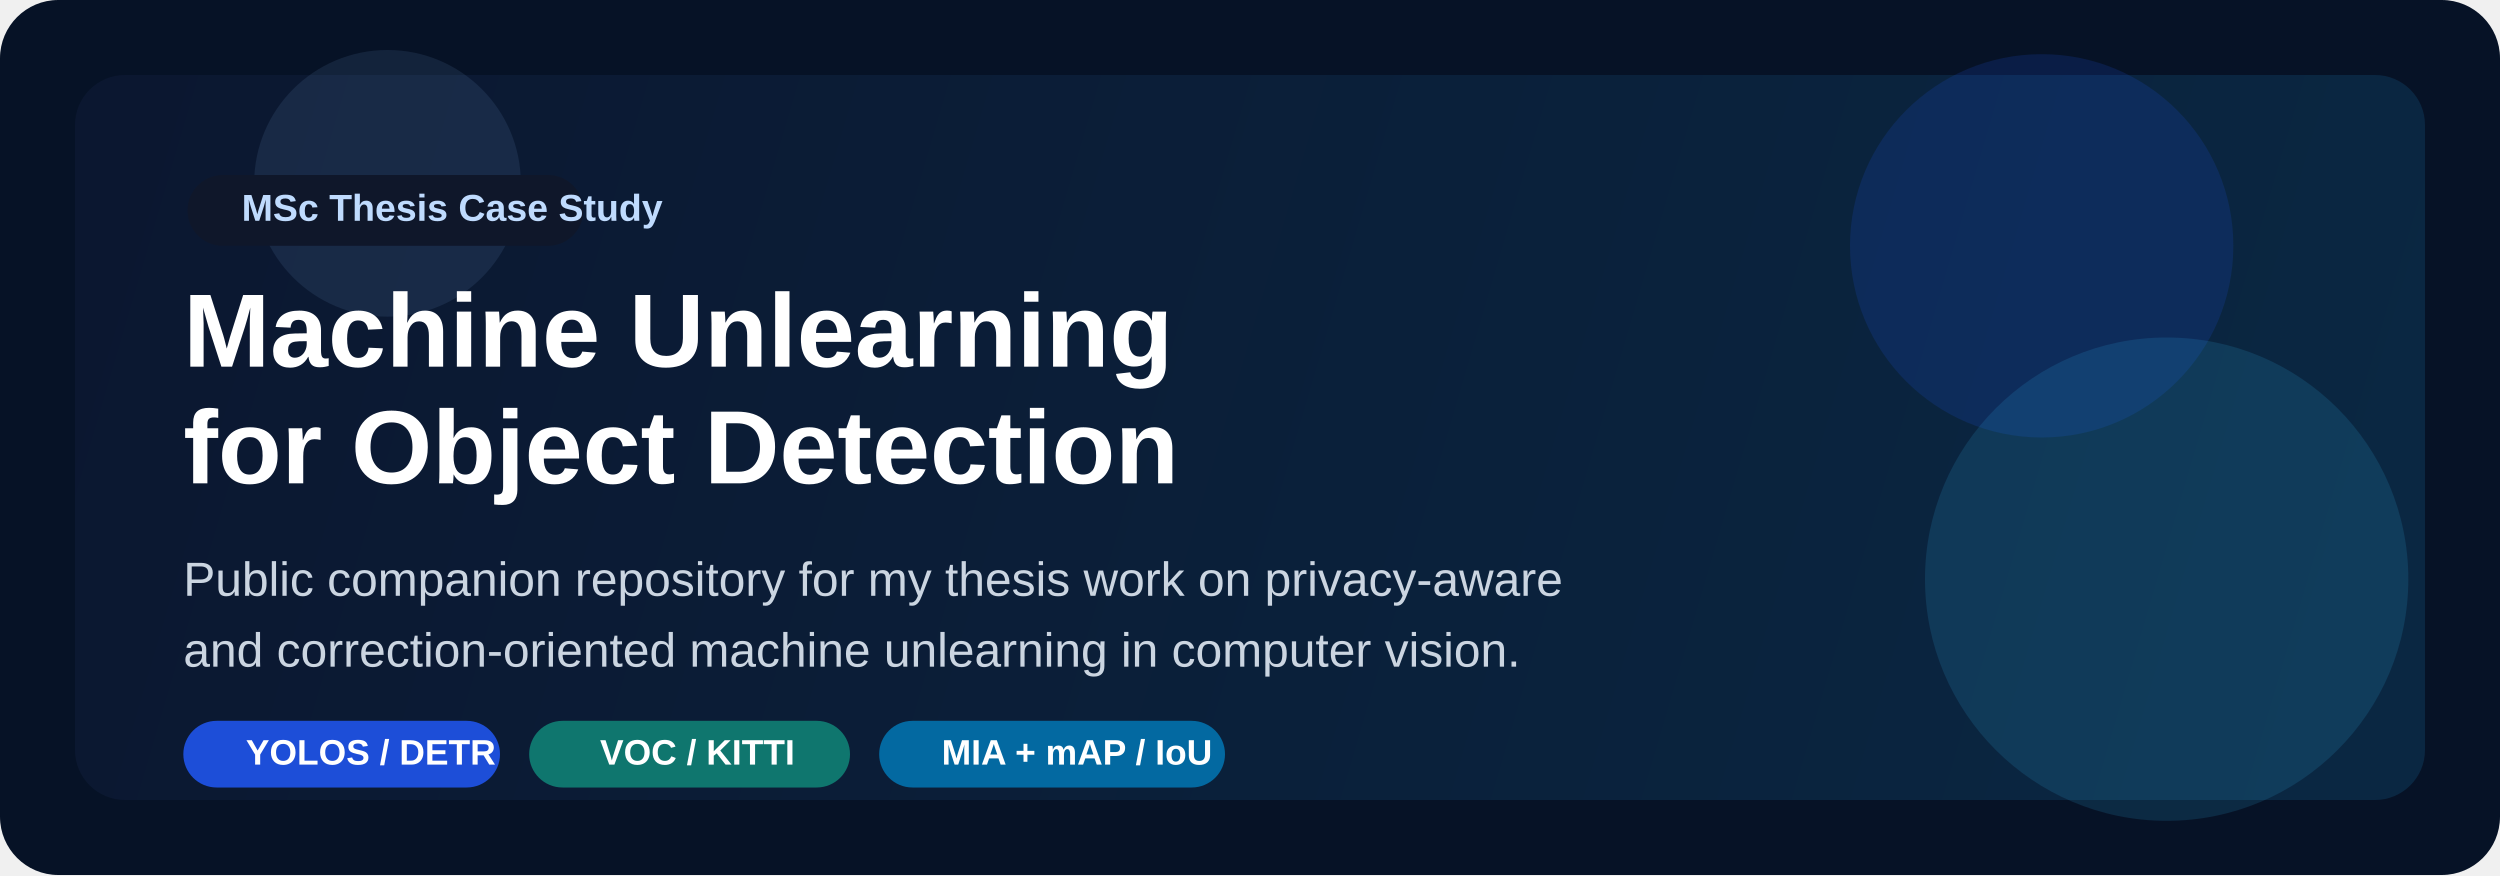
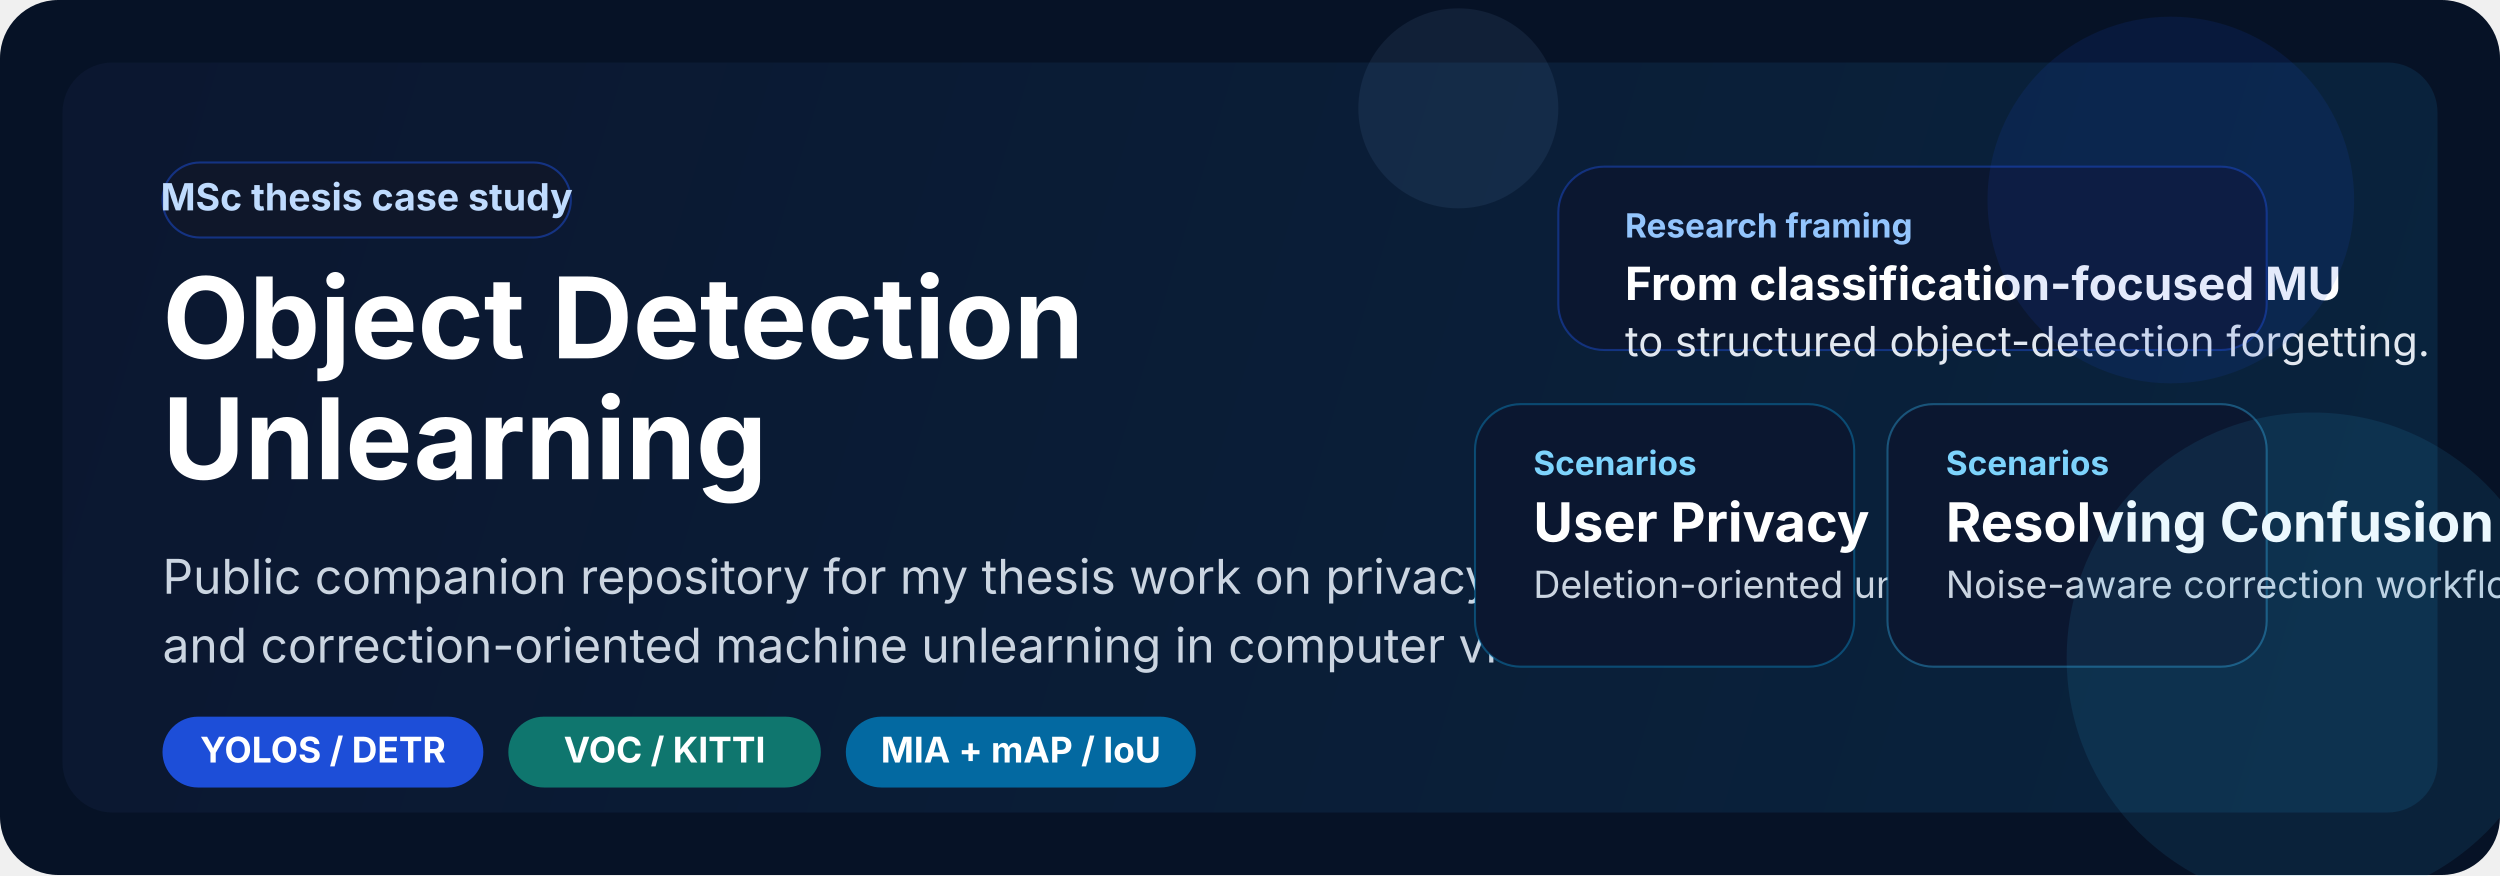
<svg xmlns="http://www.w3.org/2000/svg" width="1200" height="420" viewBox="0 0 1200 420" fill="none">
  <rect width="1200" height="420" rx="28" fill="#061226" />
-   <rect x="36" y="36" width="1128" height="348" rx="24" fill="url(#bg)" />
-   <circle cx="980" cy="118" r="92" fill="#1D4ED8" fill-opacity="0.18" />
-   <circle cx="1040" cy="278" r="116" fill="#38BDF8" fill-opacity="0.14" />
-   <circle cx="186" cy="88" r="64" fill="#93C5FD" fill-opacity="0.10" />
-   <rect x="90" y="84" width="190" height="34" rx="17" fill="#0F172A" />
-   <text x="116" y="106" fill="#BFDBFE" font-family="Arial, Helvetica, sans-serif" font-size="18" font-weight="700">MSc Thesis Case Study</text>
-   <text x="88" y="176" fill="white" font-family="Arial, Helvetica, sans-serif" font-size="50" font-weight="700">Machine Unlearning</text>
-   <text x="88" y="232" fill="white" font-family="Arial, Helvetica, sans-serif" font-size="50" font-weight="700">for Object Detection</text>
-   <text x="88" y="286" fill="#CBD5E1" font-family="Arial, Helvetica, sans-serif" font-size="23">
-     Public companion repository for my thesis work on privacy-aware
-   </text>
-   <text x="88" y="320" fill="#CBD5E1" font-family="Arial, Helvetica, sans-serif" font-size="23">
-     and correction-oriented machine unlearning in computer vision.
-   </text>
-   <rect x="88" y="346" width="152" height="32" rx="16" fill="#1D4ED8" />
-   <text x="118" y="367" fill="white" font-family="Arial, Helvetica, sans-serif" font-size="17" font-weight="700">YOLOS / DETR</text>
-   <rect x="254" y="346" width="154" height="32" rx="16" fill="#0F766E" />
-   <text x="288" y="367" fill="white" font-family="Arial, Helvetica, sans-serif" font-size="17" font-weight="700">VOC / KITTI</text>
-   <rect x="422" y="346" width="166" height="32" rx="16" fill="#0369A1" />
-   <text x="452" y="367" fill="white" font-family="Arial, Helvetica, sans-serif" font-size="17" font-weight="700">MIA + mAP / IoU</text>
+   <rect x="30" y="30" width="1140" height="360" rx="24" fill="url(#panel)" />
+   <rect x="78" y="78" width="196" height="36" rx="18" fill="#0F172A" stroke="#1D4ED8" stroke-opacity="0.5" />
+   <text x="176" y="101" fill="#BFDBFE" font-family="Inter, Arial, Helvetica, sans-serif" font-size="18" font-weight="700" text-anchor="middle">MSc thesis case study</text>
+   <text x="78" y="172" fill="white" font-family="Inter, Arial, Helvetica, sans-serif" font-size="54" font-weight="700">Object Detection</text>
+   <text x="78" y="230" fill="white" font-family="Inter, Arial, Helvetica, sans-serif" font-size="54" font-weight="700">Unlearning</text>
+   <text x="78" y="285" fill="#CBD5E1" font-family="Inter, Arial, Helvetica, sans-serif" font-size="23">Public companion repository for my thesis work on privacy-aware</text>
+   <text x="78" y="318" fill="#CBD5E1" font-family="Inter, Arial, Helvetica, sans-serif" font-size="23">and correction-oriented machine unlearning in computer vision.</text>
+   <rect x="78" y="344" width="154" height="34" rx="17" fill="#1D4ED8" />
+   <text x="155" y="366" fill="white" font-family="Inter, Arial, Helvetica, sans-serif" font-size="17" font-weight="700" text-anchor="middle">YOLOS / DETR</text>
+   <rect x="244" y="344" width="150" height="34" rx="17" fill="#0F766E" />
+   <text x="319" y="366" fill="white" font-family="Inter, Arial, Helvetica, sans-serif" font-size="17" font-weight="700" text-anchor="middle">VOC / KITTI</text>
+   <rect x="406" y="344" width="168" height="34" rx="17" fill="#0369A1" />
+   <text x="490" y="366" fill="white" font-family="Inter, Arial, Helvetica, sans-serif" font-size="17" font-weight="700" text-anchor="middle">MIA + mAP / IoU</text>
+   <rect x="748" y="80" width="340" height="88" rx="22" fill="#0B1730" stroke="#1D4ED8" stroke-opacity="0.45" />
+   <text x="780" y="114" fill="#93C5FD" font-family="Inter, Arial, Helvetica, sans-serif" font-size="16" font-weight="700">Research framing</text>
+   <text x="780" y="144" fill="white" font-family="Inter, Arial, Helvetica, sans-serif" font-size="22" font-weight="700">From classification-focused MU</text>
+   <text x="780" y="171" fill="#E2E8F0" font-family="Inter, Arial, Helvetica, sans-serif" font-size="20">to structured object-detection forgetting.</text>
+   <rect x="708" y="194" width="182" height="126" rx="22" fill="#0B1730" stroke="#0EA5E9" stroke-opacity="0.35" />
+   <text x="736" y="228" fill="#7DD3FC" font-family="Inter, Arial, Helvetica, sans-serif" font-size="16" font-weight="700">Scenarios</text>
+   <text x="736" y="260" fill="white" font-family="Inter, Arial, Helvetica, sans-serif" font-size="26" font-weight="700">User Privacy</text>
+   <text x="736" y="287" fill="#CBD5E1" font-family="Inter, Arial, Helvetica, sans-serif" font-size="18">Deletion-oriented unlearning</text>
+   <rect x="906" y="194" width="182" height="126" rx="22" fill="#0B1730" stroke="#38BDF8" stroke-opacity="0.35" />
+   <text x="934" y="228" fill="#7DD3FC" font-family="Inter, Arial, Helvetica, sans-serif" font-size="16" font-weight="700">Scenarios</text>
+   <text x="934" y="260" fill="white" font-family="Inter, Arial, Helvetica, sans-serif" font-size="26" font-weight="700">Resolving Confusion</text>
+   <text x="934" y="287" fill="#CBD5E1" font-family="Inter, Arial, Helvetica, sans-serif" font-size="18">Noise-aware correction workflow</text>
+   <circle cx="1042" cy="96" r="88" fill="#1D4ED8" fill-opacity="0.12" />
+   <circle cx="1110" cy="316" r="118" fill="#38BDF8" fill-opacity="0.10" />
+   <circle cx="700" cy="52" r="48" fill="#93C5FD" fill-opacity="0.08" />
  <defs>
-     <linearGradient id="bg" x1="54" y1="54" x2="1118" y2="366" gradientUnits="userSpaceOnUse">
+     <linearGradient id="panel" x1="52" y1="44" x2="1126" y2="368" gradientUnits="userSpaceOnUse">
      <stop stop-color="#0B1730" />
-       <stop offset="1" stop-color="#0A2742" />
+       <stop offset="1" stop-color="#09233D" />
    </linearGradient>
  </defs>
</svg>
